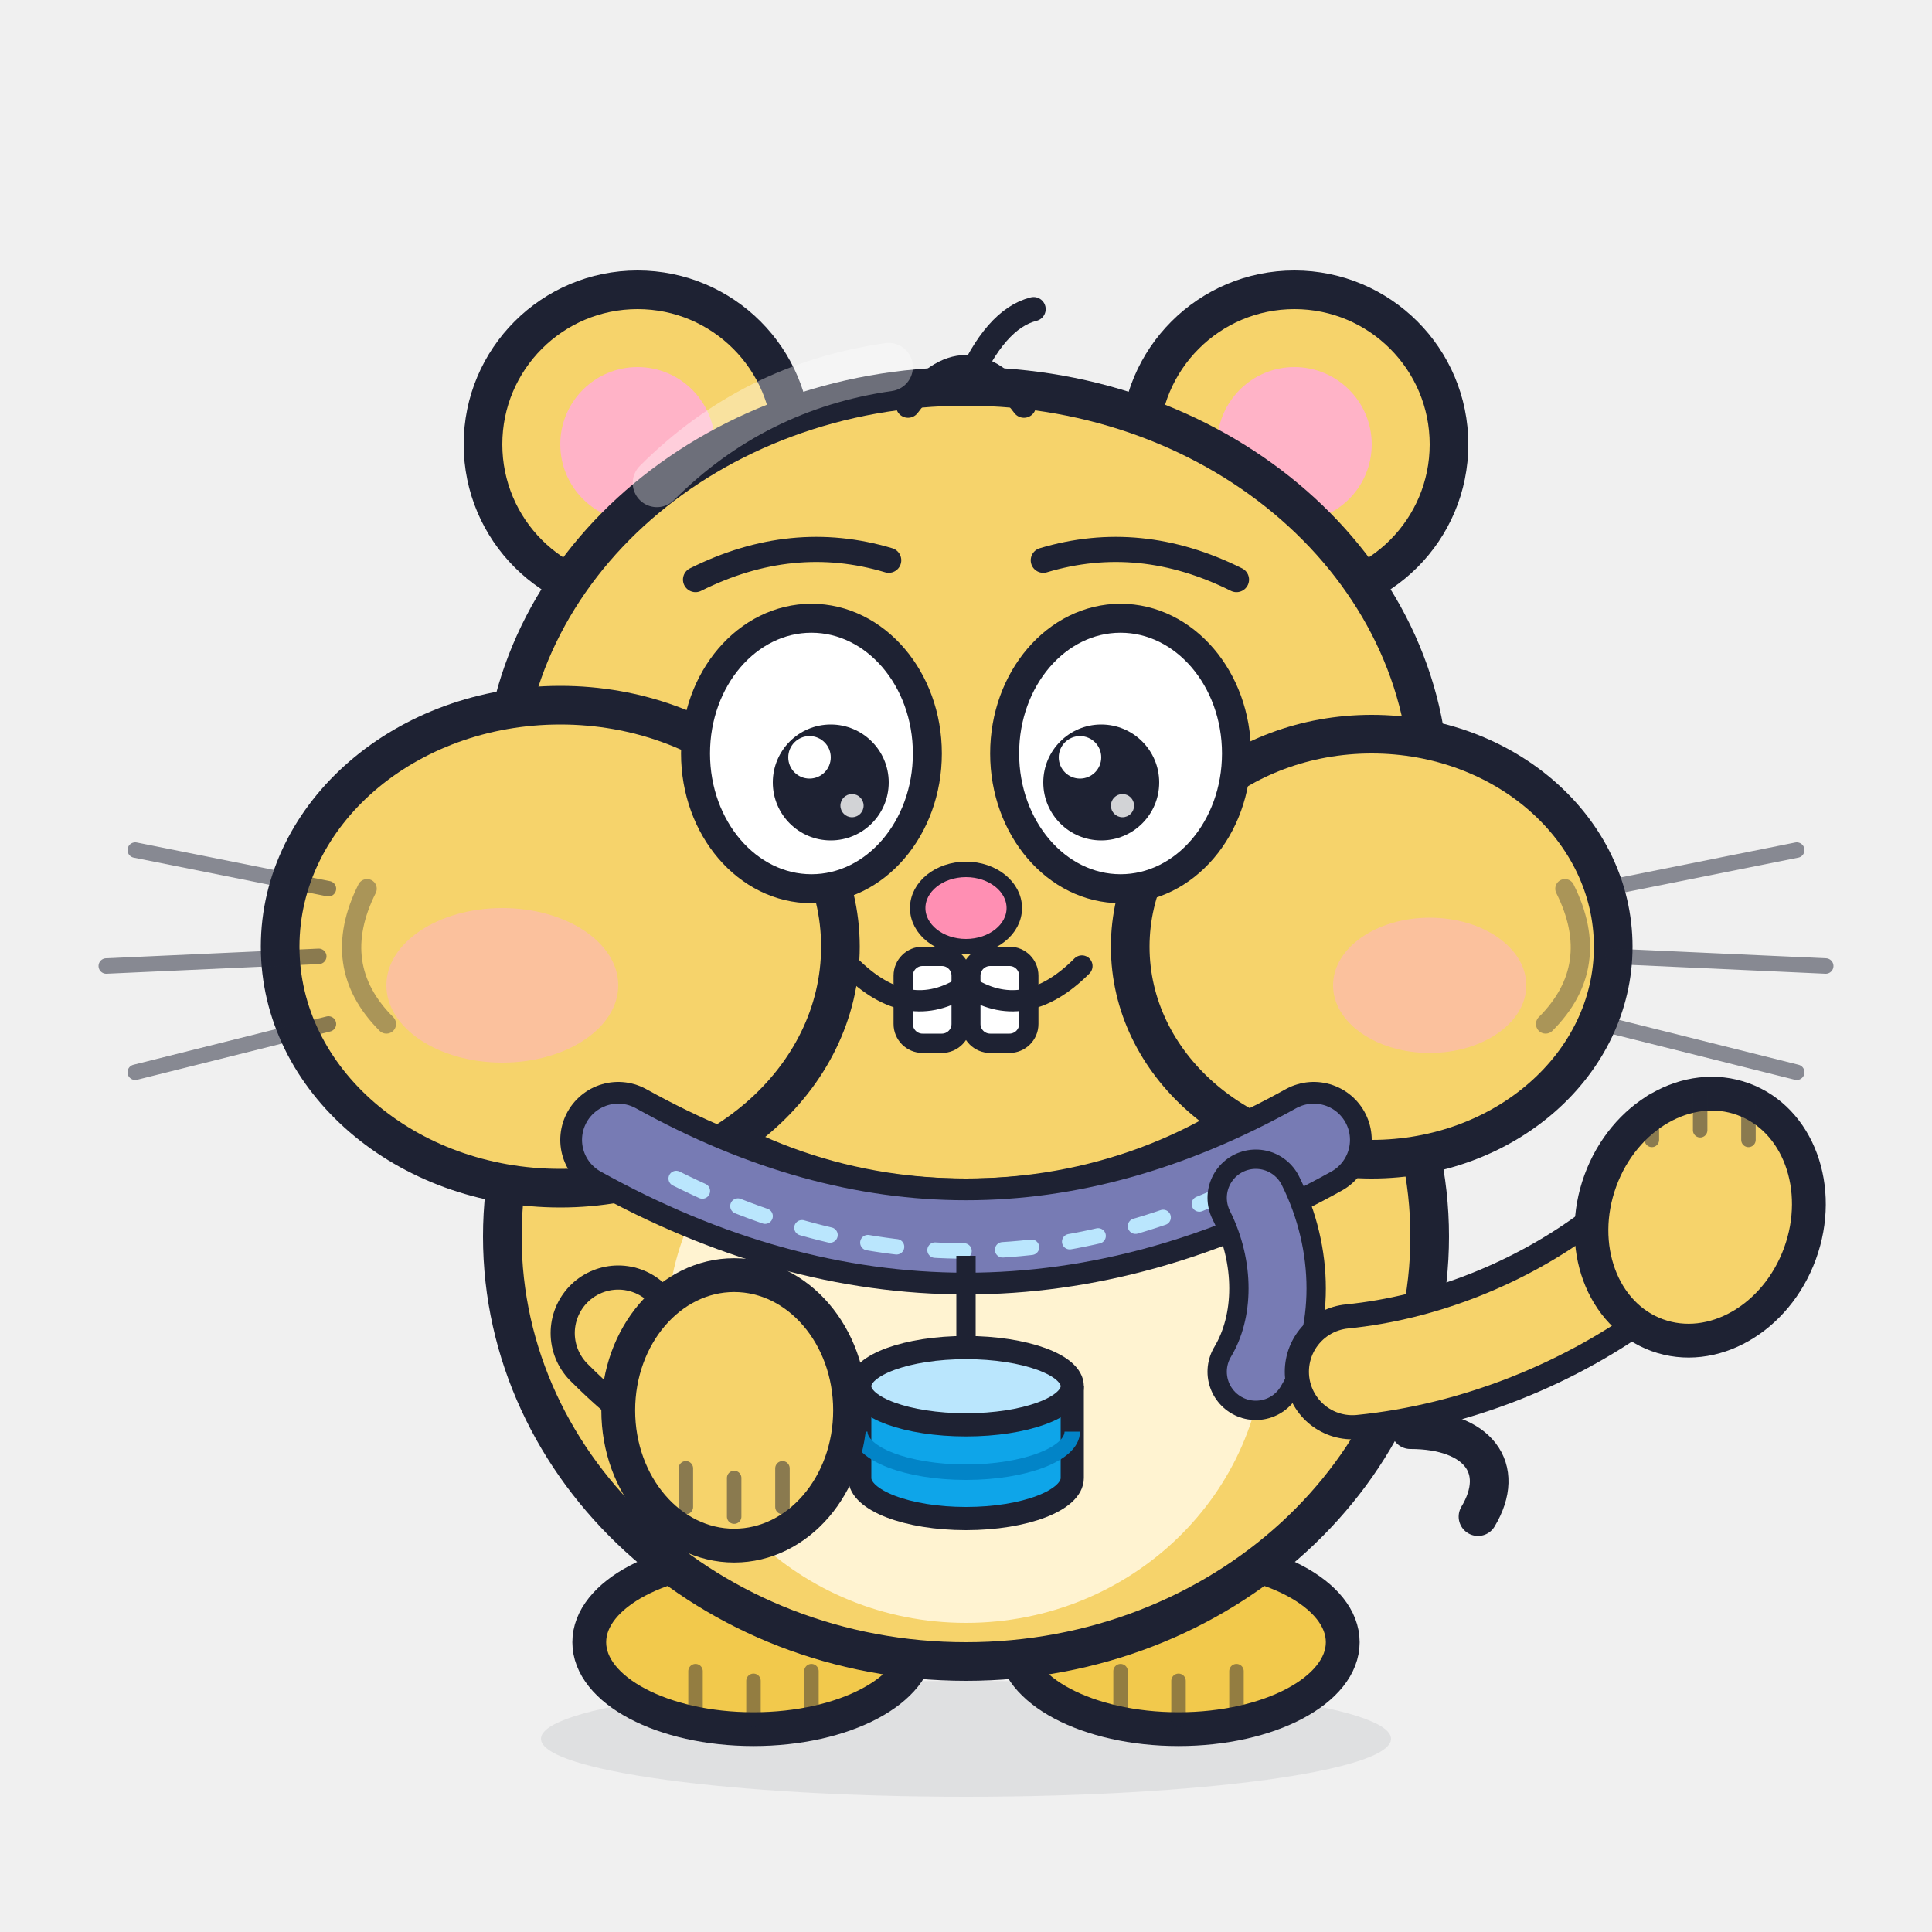
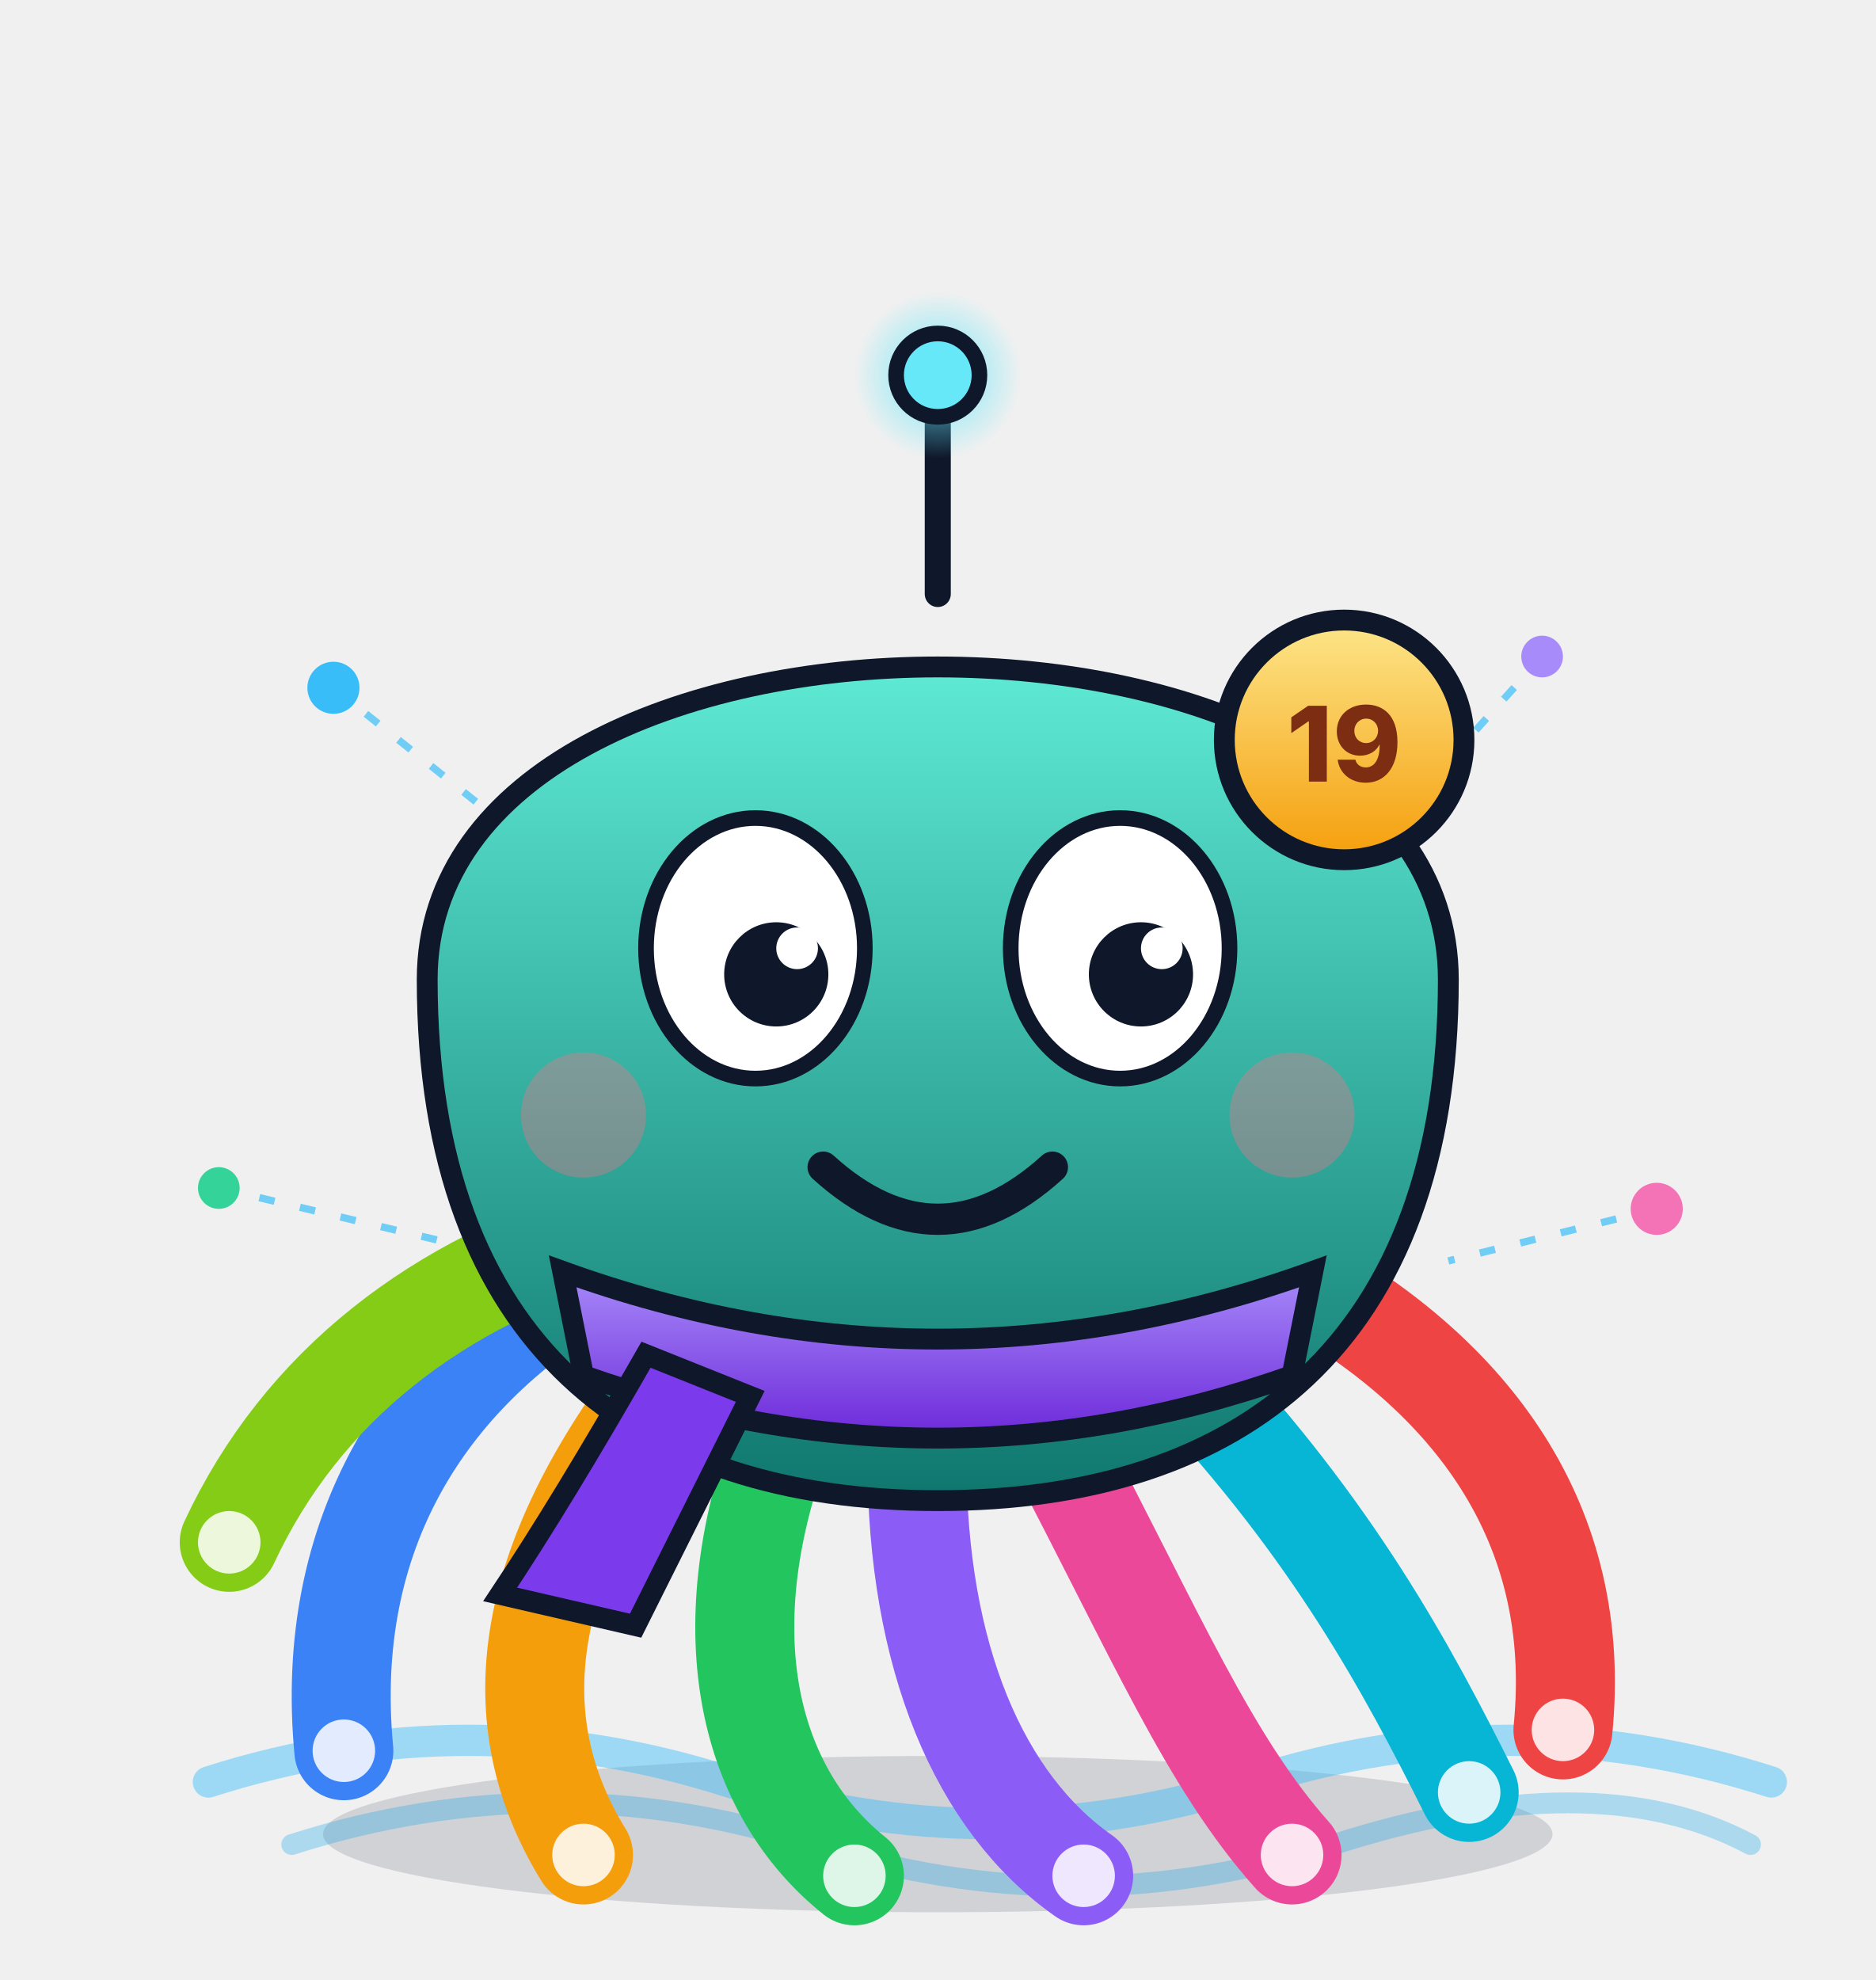
- <svg xmlns="http://www.w3.org/2000/svg" width="160" height="160" viewBox="0 0 200 200" role="img" aria-labelledby="petTitle petDesc">
-   <ellipse cx="100" cy="180" rx="44" ry="6" fill="#1E2233" opacity=".08" />
-   <path d="M146 148c7 0 10 4 7 9" fill="none" stroke="#1E2233" stroke-width="4" stroke-linecap="round" />
-   <g fill="#F2C94C" stroke="#1E2233" stroke-width="3.5">
-     <ellipse cx="78" cy="170" rx="17" ry="9" />
-     <ellipse cx="122" cy="170" rx="17" ry="9" />
+ <svg xmlns="http://www.w3.org/2000/svg" viewBox="0 0 360 380" width="360" height="380" role="img" aria-labelledby="petTitle petDesc">
+   <defs>
+     <linearGradient id="bodyGrad" x1="0" y1="0" x2="0" y2="1">
+       <stop offset="0" stop-color="#5EEAD4" />
+       <stop offset="1" stop-color="#0F766E" />
+     </linearGradient>
+     <linearGradient id="scarfGrad" x1="0" y1="0" x2="0" y2="1">
+       <stop offset="0" stop-color="#A78BFA" />
+       <stop offset="1" stop-color="#6D28D9" />
+     </linearGradient>
+     <linearGradient id="badgeGrad" x1="0" y1="0" x2="0" y2="1">
+       <stop offset="0" stop-color="#FDE68A" />
+       <stop offset="1" stop-color="#F59E0B" />
+     </linearGradient>
+     <radialGradient id="glow">
+       <stop offset="0" stop-color="#67E8F9" stop-opacity=".9" />
+       <stop offset="1" stop-color="#67E8F9" stop-opacity="0" />
+     </radialGradient>
+     <style>
+       .pet-bob { animation: petBob 5.2s ease-in-out infinite; transform-box: fill-box; transform-origin: 50% 100%; }
+       .spark { animation: petSpark 2.6s ease-in-out infinite; }
+       .tear { animation: petTear 2.2s ease-in infinite; }
+       @keyframes petBob { 0%, 100% { transform: translateY(0); } 50% { transform: translateY(-7px); } }
+       @keyframes petSpark { 0%, 100% { opacity: .35; transform: scale(.8); } 50% { opacity: 1; transform: scale(1.08); } }
+       @keyframes petTear { 0% { opacity: 0; transform: translateY(-4px); } 30% { opacity: 1; } 100% { opacity: 0; transform: translateY(18px); } }
+       @media (prefers-reduced-motion: reduce) { .pet-bob, .spark, .tear { animation: none; } }
+     </style>
+   </defs>
+   <g class="pet-bob">
+     <ellipse cx="180" cy="352" rx="118" ry="15" fill="#0F172A" opacity=".14" />
+     <path d="M40 342 Q90 326 140 342 T240 342 T340 342" fill="none" stroke="#38BDF8" stroke-width="6" stroke-linecap="round" opacity=".45" />
+     <path d="M56 354 Q106 338 156 354 T256 354 T336 354" fill="none" stroke="#0EA5E9" stroke-width="4" stroke-linecap="round" opacity=".3" />
+     <g opacity=".7" fill="none" stroke="#38BDF8" stroke-width="1.4" stroke-dasharray="3 5">
+       <path d="M64 132 L104 164" />
+       <path d="M296 126 L260 166" />
+       <path d="M42 228 L84 238" />
+       <path d="M318 232 L278 242" />
+     </g>
+     <g class="spark">
+       <circle cx="64" cy="132" r="5" fill="#38BDF8" />
+       <circle cx="296" cy="126" r="4" fill="#A78BFA" />
+       <circle cx="42" cy="228" r="4" fill="#34D399" />
+       <circle cx="318" cy="232" r="5" fill="#F472B6" />
+     </g>
+     <g fill="none" stroke-linecap="round">
+       <path d="M112 246 C82 264 62 294 66 336" stroke="#3B82F6" stroke-width="19" />
+       <path d="M128 264 C100 300 96 330 112 356" stroke="#F59E0B" stroke-width="19" />
+       <path d="M150 276 C136 314 144 344 164 360" stroke="#22C55E" stroke-width="19" />
+       <path d="M176 280 C176 318 188 346 208 360" stroke="#8B5CF6" stroke-width="19" />
+       <path d="M202 276 C222 314 232 338 248 356" stroke="#EC4899" stroke-width="19" />
+       <path d="M228 264 C256 294 270 320 282 344" stroke="#06B6D4" stroke-width="19" />
+       <path d="M250 246 C282 264 304 292 300 332" stroke="#EF4444" stroke-width="19" />
+       <path d="M118 236 C84 246 58 266 44 296" stroke="#84CC16" stroke-width="19" />
+     </g>
+     <g fill="#FFFFFF" opacity=".85">
+       <circle cx="66" cy="336" r="6" />
+       <circle cx="112" cy="356" r="6" />
+       <circle cx="164" cy="360" r="6" />
+       <circle cx="208" cy="360" r="6" />
+       <circle cx="248" cy="356" r="6" />
+       <circle cx="282" cy="344" r="6" />
+       <circle cx="300" cy="332" r="6" />
+       <circle cx="44" cy="296" r="6" />
+     </g>
+     <path d="M82 188 C82 108 278 108 278 188 C278 258 238 288 180 288 C122 288 82 258 82 188 Z" fill="url(#bodyGrad)" stroke="#0F172A" stroke-width="4" />
+     <path d="M180 114 V80" stroke="#0F172A" stroke-width="5" stroke-linecap="round" />
+     <circle cx="180" cy="72" r="16" fill="url(#glow)" />
+     <circle cx="180" cy="72" r="8" fill="#67E8F9" stroke="#0F172A" stroke-width="3" />
+     <circle cx="258" cy="142" r="23" fill="url(#badgeGrad)" stroke="#0F172A" stroke-width="4" />
+     <text x="258" y="150" text-anchor="middle" font-family="system-ui, -apple-system, Segoe UI, sans-serif" font-size="20" font-weight="800" fill="#7C2D12">19</text>
+     <path d="M108 244 Q180 270 252 244 L248 264 Q180 288 112 264 Z" fill="url(#scarfGrad)" stroke="#0F172A" stroke-width="4" />
+     <path d="M124 260 Q108 288 96 306 L122 312 Q134 288 144 268 Z" fill="#7C3AED" stroke="#0F172A" stroke-width="4" />
+     <g>
+       <ellipse cx="145" cy="182" rx="21" ry="25" fill="#FFFFFF" stroke="#0F172A" stroke-width="3" />
+       <ellipse cx="215" cy="182" rx="21" ry="25" fill="#FFFFFF" stroke="#0F172A" stroke-width="3" />
+       <circle cx="149" cy="187" r="10" fill="#0F172A" />
+       <circle cx="219" cy="187" r="10" fill="#0F172A" />
+       <circle cx="153" cy="182" r="4" fill="#FFFFFF" />
+       <circle cx="223" cy="182" r="4" fill="#FFFFFF" />
+       <circle cx="112" cy="214" r="12" fill="#FB7185" opacity=".35" />
+       <circle cx="248" cy="214" r="12" fill="#FB7185" opacity=".35" />
+       <path d="M158 224 Q180 244 202 224" fill="none" stroke="#0F172A" stroke-width="6" stroke-linecap="round" />
+     </g>
  </g>
-   <g stroke="#1E2233" stroke-width="1.5" opacity=".45" stroke-linecap="round">
-     <path d="M72 173v4" />
-     <path d="M78 174v4" />
-     <path d="M84 173v4" />
-     <path d="M116 173v4" />
-     <path d="M122 174v4" />
-     <path d="M128 173v4" />
-   </g>
-   <ellipse cx="100" cy="128" rx="48" ry="44" fill="#F6D36B" stroke="#1E2233" stroke-width="4" />
-   <ellipse cx="100" cy="138" rx="31" ry="30" fill="#FFF3D1" />
-   <g fill="#F6D36B" stroke="#1E2233" stroke-width="4">
-     <circle cx="66" cy="46" r="16" />
-     <circle cx="134" cy="46" r="16" />
-   </g>
-   <g fill="#FFB3C7">
-     <circle cx="66" cy="46" r="8" />
-     <circle cx="134" cy="46" r="8" />
-   </g>
-   <ellipse cx="100" cy="82" rx="48" ry="42" fill="#F6D36B" stroke="#1E2233" stroke-width="4" />
-   <path d="M94 42q6-8 12 0M100 40q3-7 7-8" fill="none" stroke="#1E2233" stroke-width="2.5" stroke-linecap="round" />
-   <g fill="#F6D36B" stroke="#1E2233" stroke-width="4">
-     <ellipse cx="58" cy="98" rx="29" ry="25" />
-     <ellipse cx="142" cy="98" rx="25" ry="22" />
-   </g>
-   <ellipse cx="52" cy="102" rx="12" ry="8" fill="#FFB3C7" opacity=".55" />
-   <ellipse cx="148" cy="102" rx="10" ry="7" fill="#FFB3C7" opacity=".55" />
-   <path d="M38 92q-4 8 2 14M162 92q4 8-2 14" fill="none" stroke="#1E2233" stroke-width="2" opacity=".35" stroke-linecap="round" />
-   <g>
-     <ellipse cx="84" cy="78" rx="12" ry="14" fill="#FFF" stroke="#1E2233" stroke-width="3" />
-     <ellipse cx="116" cy="78" rx="12" ry="14" fill="#FFF" stroke="#1E2233" stroke-width="3" />
-     <circle cx="86" cy="81" r="6" fill="#1E2233" />
-     <circle cx="114" cy="81" r="6" fill="#1E2233" />
-     <circle cx="83.8" cy="78.4" r="2.2" fill="#FFF" />
-     <circle cx="111.8" cy="78.4" r="2.2" fill="#FFF" />
-     <circle cx="88.2" cy="83.4" r="1.2" fill="#FFF" opacity=".8" />
-     <circle cx="116.2" cy="83.4" r="1.2" fill="#FFF" opacity=".8" />
-   </g>
-   <path d="M72 60q10-5 20-2M108 58q10-3 20 2" fill="none" stroke="#1E2233" stroke-width="2.6" stroke-linecap="round" />
-   <ellipse cx="100" cy="94" rx="5" ry="4" fill="#FF8FB3" stroke="#1E2233" stroke-width="1.6" />
-   <g fill="#FFF" stroke="#1E2233" stroke-width="2">
-     <rect x="93.5" y="99" width="6" height="9" rx="2" />
-     <rect x="100.5" y="99" width="6" height="9" rx="2" />
-   </g>
-   <path d="M88 100q6 6 12 2M112 100q-6 6-12 2" fill="none" stroke="#1E2233" stroke-width="2.2" stroke-linecap="round" />
-   <g stroke="#1E2233" stroke-width="1.6" opacity=".5" stroke-linecap="round">
-     <path d="M34 92 14 88" />
-     <path d="M33 99 11 100" />
-     <path d="M34 106 14 111" />
-     <path d="M166 92 186 88" />
-     <path d="M167 99 189 100" />
-     <path d="M166 106 186 111" />
-   </g>
-   <path d="M64 118q36 20 72 0" fill="none" stroke="#1E2233" stroke-width="12" stroke-linecap="round" />
-   <path d="M64 118q36 20 72 0" fill="none" stroke="#777BB4" stroke-width="7.5" stroke-linecap="round" />
-   <path d="M70 122q30 15 60 0" fill="none" stroke="#BAE6FD" stroke-width="1.6" stroke-linecap="round" stroke-dasharray="3 4" />
-   <path d="M130 124c3 6 3 13 0 18" fill="none" stroke="#1E2233" stroke-width="10" stroke-linecap="round" />
-   <path d="M130 124c3 6 3 13 0 18" fill="none" stroke="#777BB4" stroke-width="6" stroke-linecap="round" />
-   <line x1="100" y1="130" x2="100" y2="140" stroke="#1E2233" stroke-width="2" />
-   <path d="M89 143.5v9.5c0 2.3 4.9 4.2 11 4.2s11-1.9 11-4.2v-9.5" fill="#0EA5E9" stroke="#1E2233" stroke-width="2.4" stroke-linejoin="round" />
-   <ellipse cx="100" cy="143.5" rx="11" ry="4" fill="#BAE6FD" stroke="#1E2233" stroke-width="2.4" />
-   <path d="M89 148.2c0 2.3 4.9 4.2 11 4.2s11-1.9 11-4.2" fill="none" stroke="#0284C7" stroke-width="1.6" />
-   <path d="M64 138c4 4 8 7 12 8" fill="none" stroke="#1E2233" stroke-width="14" stroke-linecap="round" />
-   <path d="M64 138c4 4 8 7 12 8" fill="none" stroke="#F6D36B" stroke-width="9" stroke-linecap="round" />
-   <ellipse cx="76" cy="146" rx="12" ry="14" fill="#F6D36B" stroke="#1E2233" stroke-width="3.5" />
-   <g stroke="#1E2233" stroke-width="1.5" opacity=".5" stroke-linecap="round">
-     <path d="M71 152v4" />
-     <path d="M76 153v4" />
-     <path d="M81 152v4" />
-   </g>
-   <path d="M140 142c10-1 20-5 28-11" fill="none" stroke="#1E2233" stroke-width="14" stroke-linecap="round" />
-   <path d="M140 142c10-1 20-5 28-11" fill="none" stroke="#F6D36B" stroke-width="9" stroke-linecap="round" />
-   <ellipse cx="176" cy="126" rx="11" ry="13" fill="#F6D36B" stroke="#1E2233" stroke-width="3.5" transform="rotate(20 176 126)" />
-   <g stroke="#1E2233" stroke-width="1.5" opacity=".5" stroke-linecap="round">
-     <path d="M171 118v-4" />
-     <path d="M176 117v-4" />
-     <path d="M181 118v-4" />
-   </g>
-   <path d="M68 50q10-10 24-12" fill="none" stroke="#FFF" stroke-width="5" opacity=".35" stroke-linecap="round" />
</svg>
